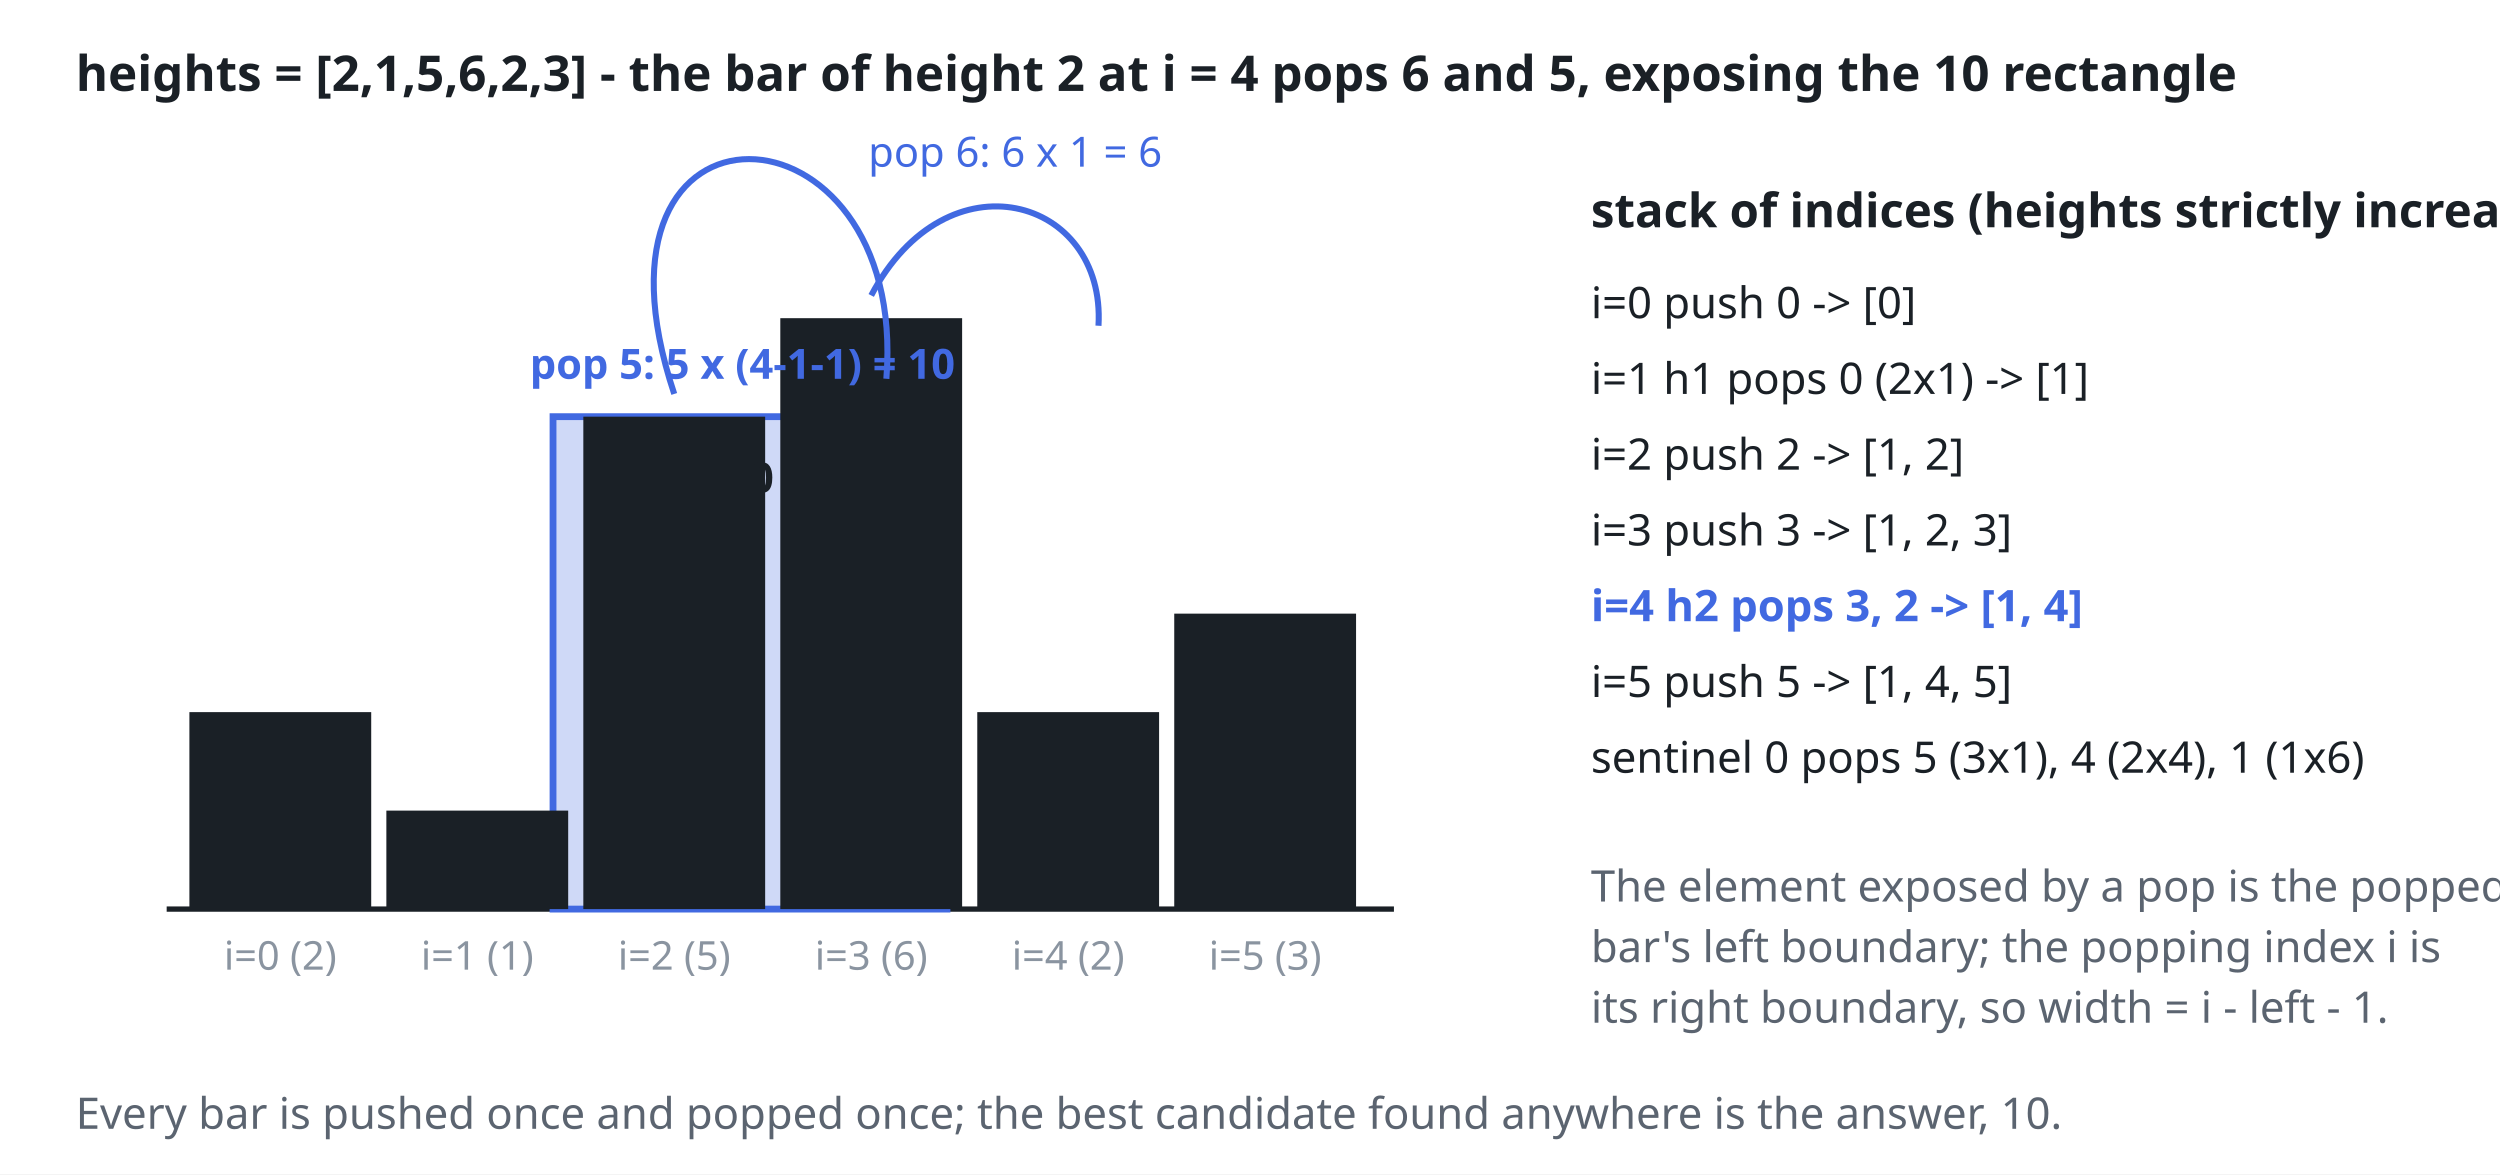
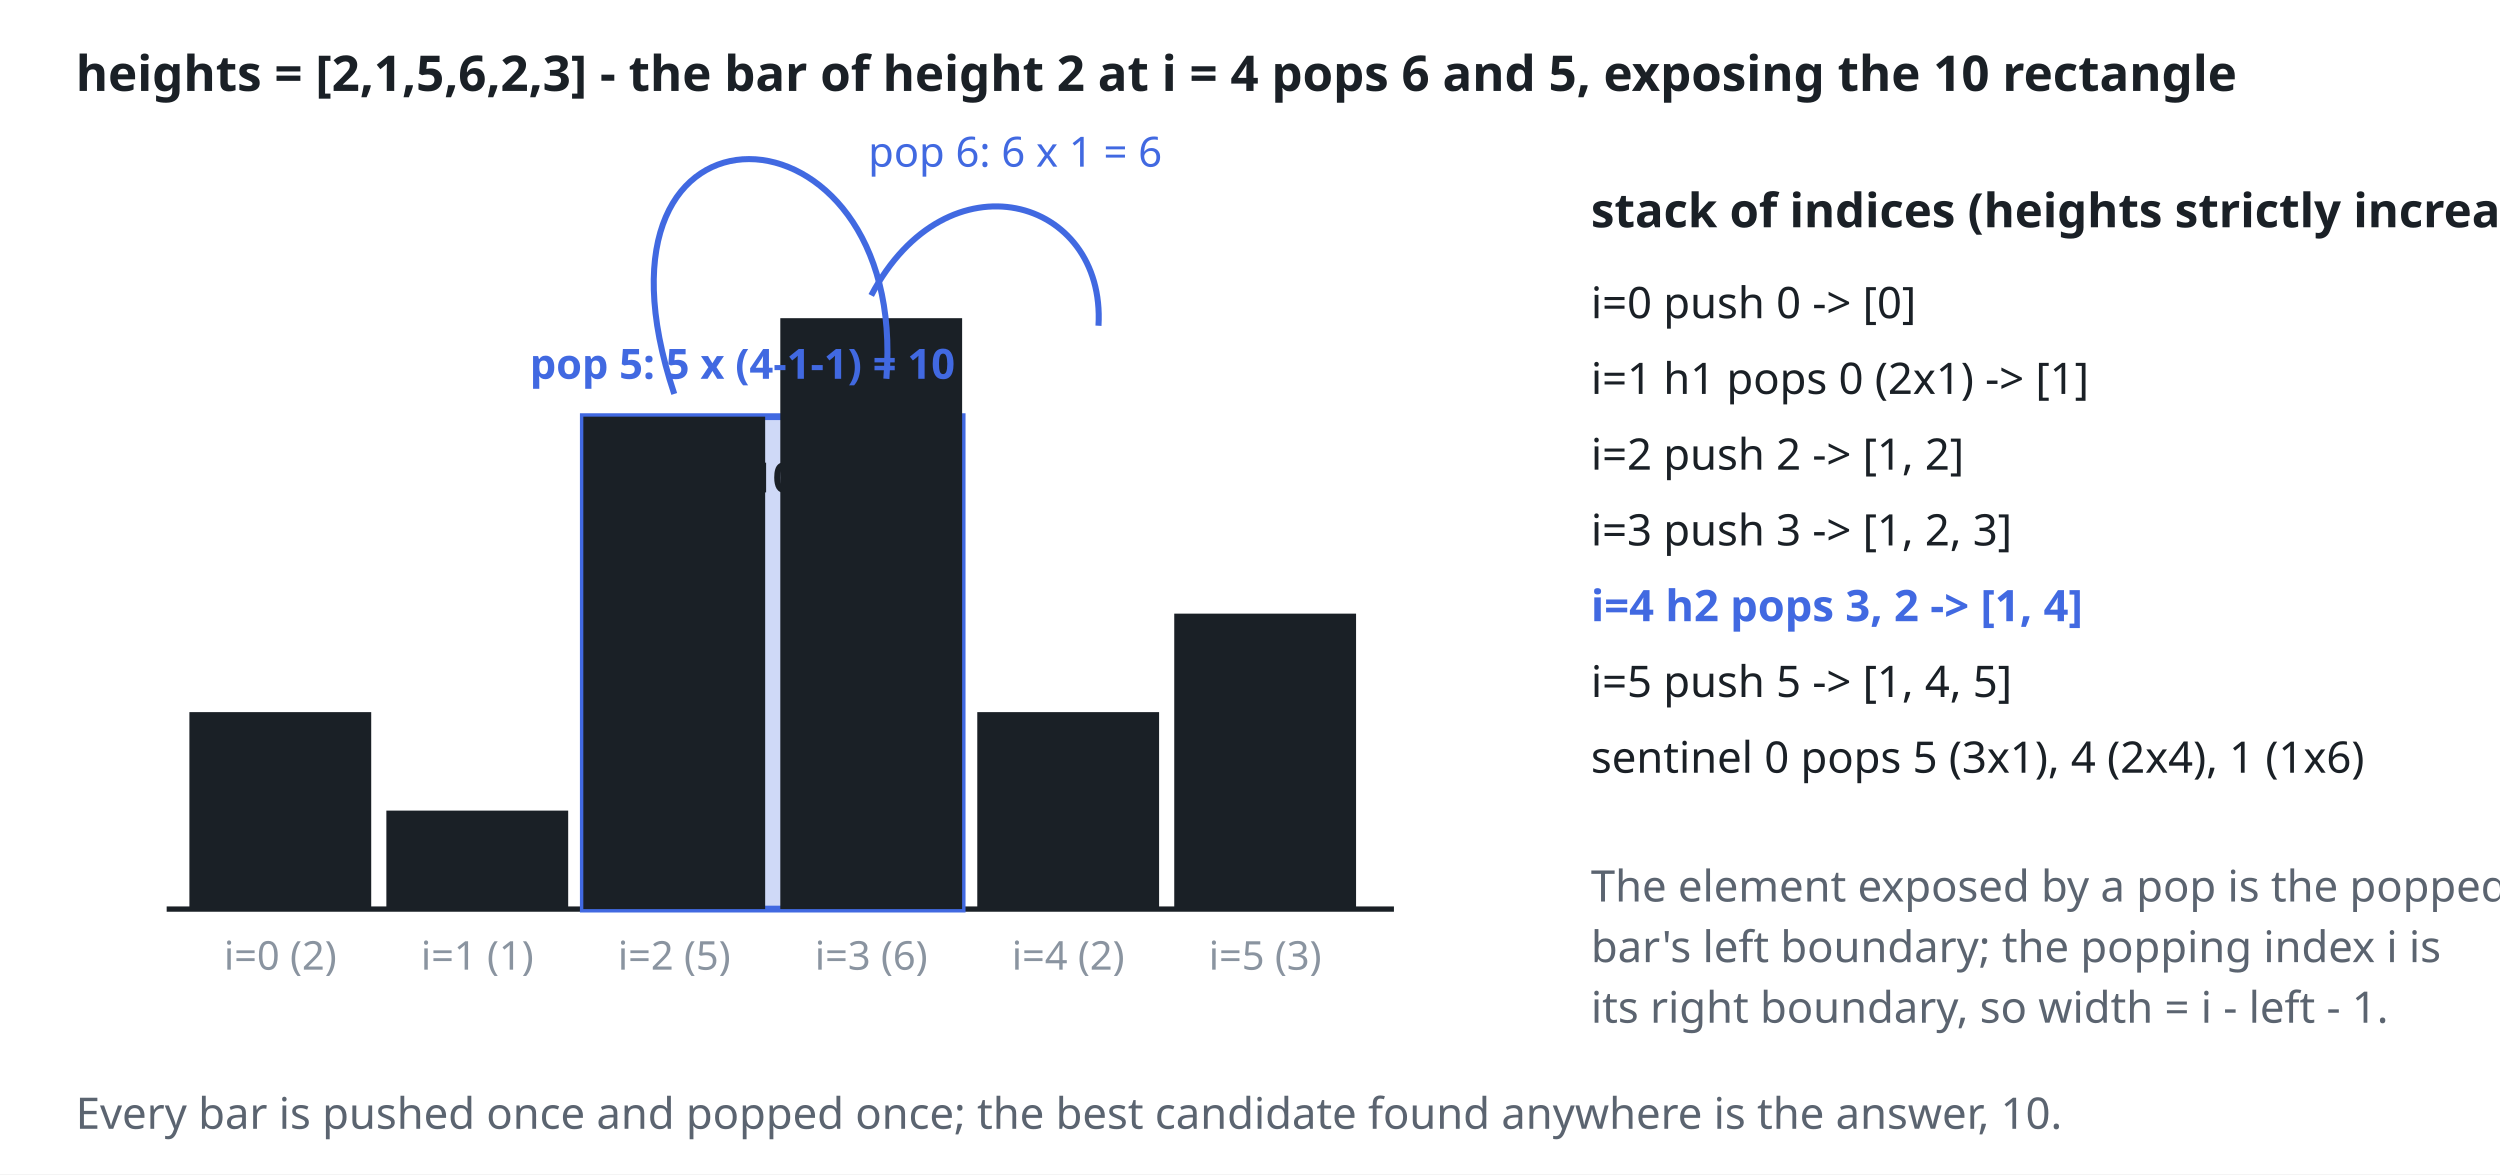
<svg xmlns="http://www.w3.org/2000/svg" viewBox="0 0 660 310" font-family="IBM Plex Sans, system-ui, sans-serif" font-size="13">
  <rect width="660" height="310" fill="#ffffff" />
  <text x="20" y="24" fill="#1a2026" font-weight="600">heights = [2,1,5,6,2,3] - the bar of height 2 at i = 4 pops 6 and 5, exposing the 10 rectangle</text>
  <line x1="44" y1="240" x2="368" y2="240" stroke="#1a2026" stroke-width="1.4" />
-   <rect x="146" y="110" width="104" height="130" fill="#4169E1" fill-opacity="0.25" stroke="#4169E1" stroke-width="1.8" />
+   <rect x="154" y="110" width="100" height="130" fill="#4169E1" fill-opacity="0.25" stroke="#4169E1" stroke-width="1.8" />
  <g fill="#1a2026">
    <rect x="50" y="188" width="48" height="52" />
    <rect x="102" y="214" width="48" height="26" />
    <rect x="154" y="110" width="48" height="130" />
    <rect x="206" y="84" width="48" height="156" />
    <rect x="258" y="188" width="48" height="52" />
    <rect x="310" y="162" width="48" height="78" />
  </g>
  <path d="M 230 78 C 250 40, 292 52, 290 86" fill="none" stroke="#4169E1" stroke-width="1.6" />
  <text x="268" y="44" fill="#4169E1" font-size="11" text-anchor="middle">pop 6: 6 x 1 = 6</text>
  <path d="M 178 104 C 150 20, 240 24, 234 100" fill="none" stroke="#4169E1" stroke-width="1.6" />
  <text x="196" y="100" fill="#4169E1" font-size="11" text-anchor="middle" font-weight="700">pop 5: 5 x (4-1-1) = 10</text>
-   <text x="198" y="130" fill="#1a2026" font-size="11" text-anchor="middle" font-weight="700">10</text>
+   <text x="204" y="130" fill="#1a2026" font-size="11" text-anchor="middle" font-weight="700">10</text>
  <g fill="#8a94a0" font-size="10.5" text-anchor="middle">
    <text x="74" y="256">i=0 (2)</text>
    <text x="126" y="256">i=1 (1)</text>
    <text x="178" y="256">i=2 (5)</text>
    <text x="230" y="256">i=3 (6)</text>
    <text x="282" y="256">i=4 (2)</text>
    <text x="334" y="256">i=5 (3)</text>
  </g>
  <text x="420" y="60" fill="#1a2026" font-weight="600" font-size="12.5">stack of indices (heights strictly increasing)</text>
  <g font-size="11.5" fill="#1a2026">
    <text x="420" y="84">i=0  push 0          -&gt; [0]</text>
    <text x="420" y="104">i=1  h1 pops 0 (2x1) -&gt; [1]</text>
    <text x="420" y="124">i=2  push 2          -&gt; [1, 2]</text>
    <text x="420" y="144">i=3  push 3          -&gt; [1, 2, 3]</text>
    <text x="420" y="164" fill="#4169E1" font-weight="600">i=4  h2 pops 3, 2    -&gt; [1, 4]</text>
    <text x="420" y="184">i=5  push 5          -&gt; [1, 4, 5]</text>
    <text x="420" y="204">sentinel 0 pops 5 (3x1), 4 (2x4), 1 (1x6)</text>
  </g>
  <text x="420" y="238" fill="#5b6470" font-size="11.5">The element exposed by a pop is the popped</text>
  <text x="420" y="254" fill="#5b6470" font-size="11.5">bar's left boundary; the popping index i is</text>
  <text x="420" y="270" fill="#5b6470" font-size="11.5">its right boundary, so width = i - left - 1.</text>
  <text x="20" y="298" fill="#5b6470" font-size="11.5">Every bar is pushed once and popped once; the best candidate found anywhere is the answer, 10.</text>
</svg>
